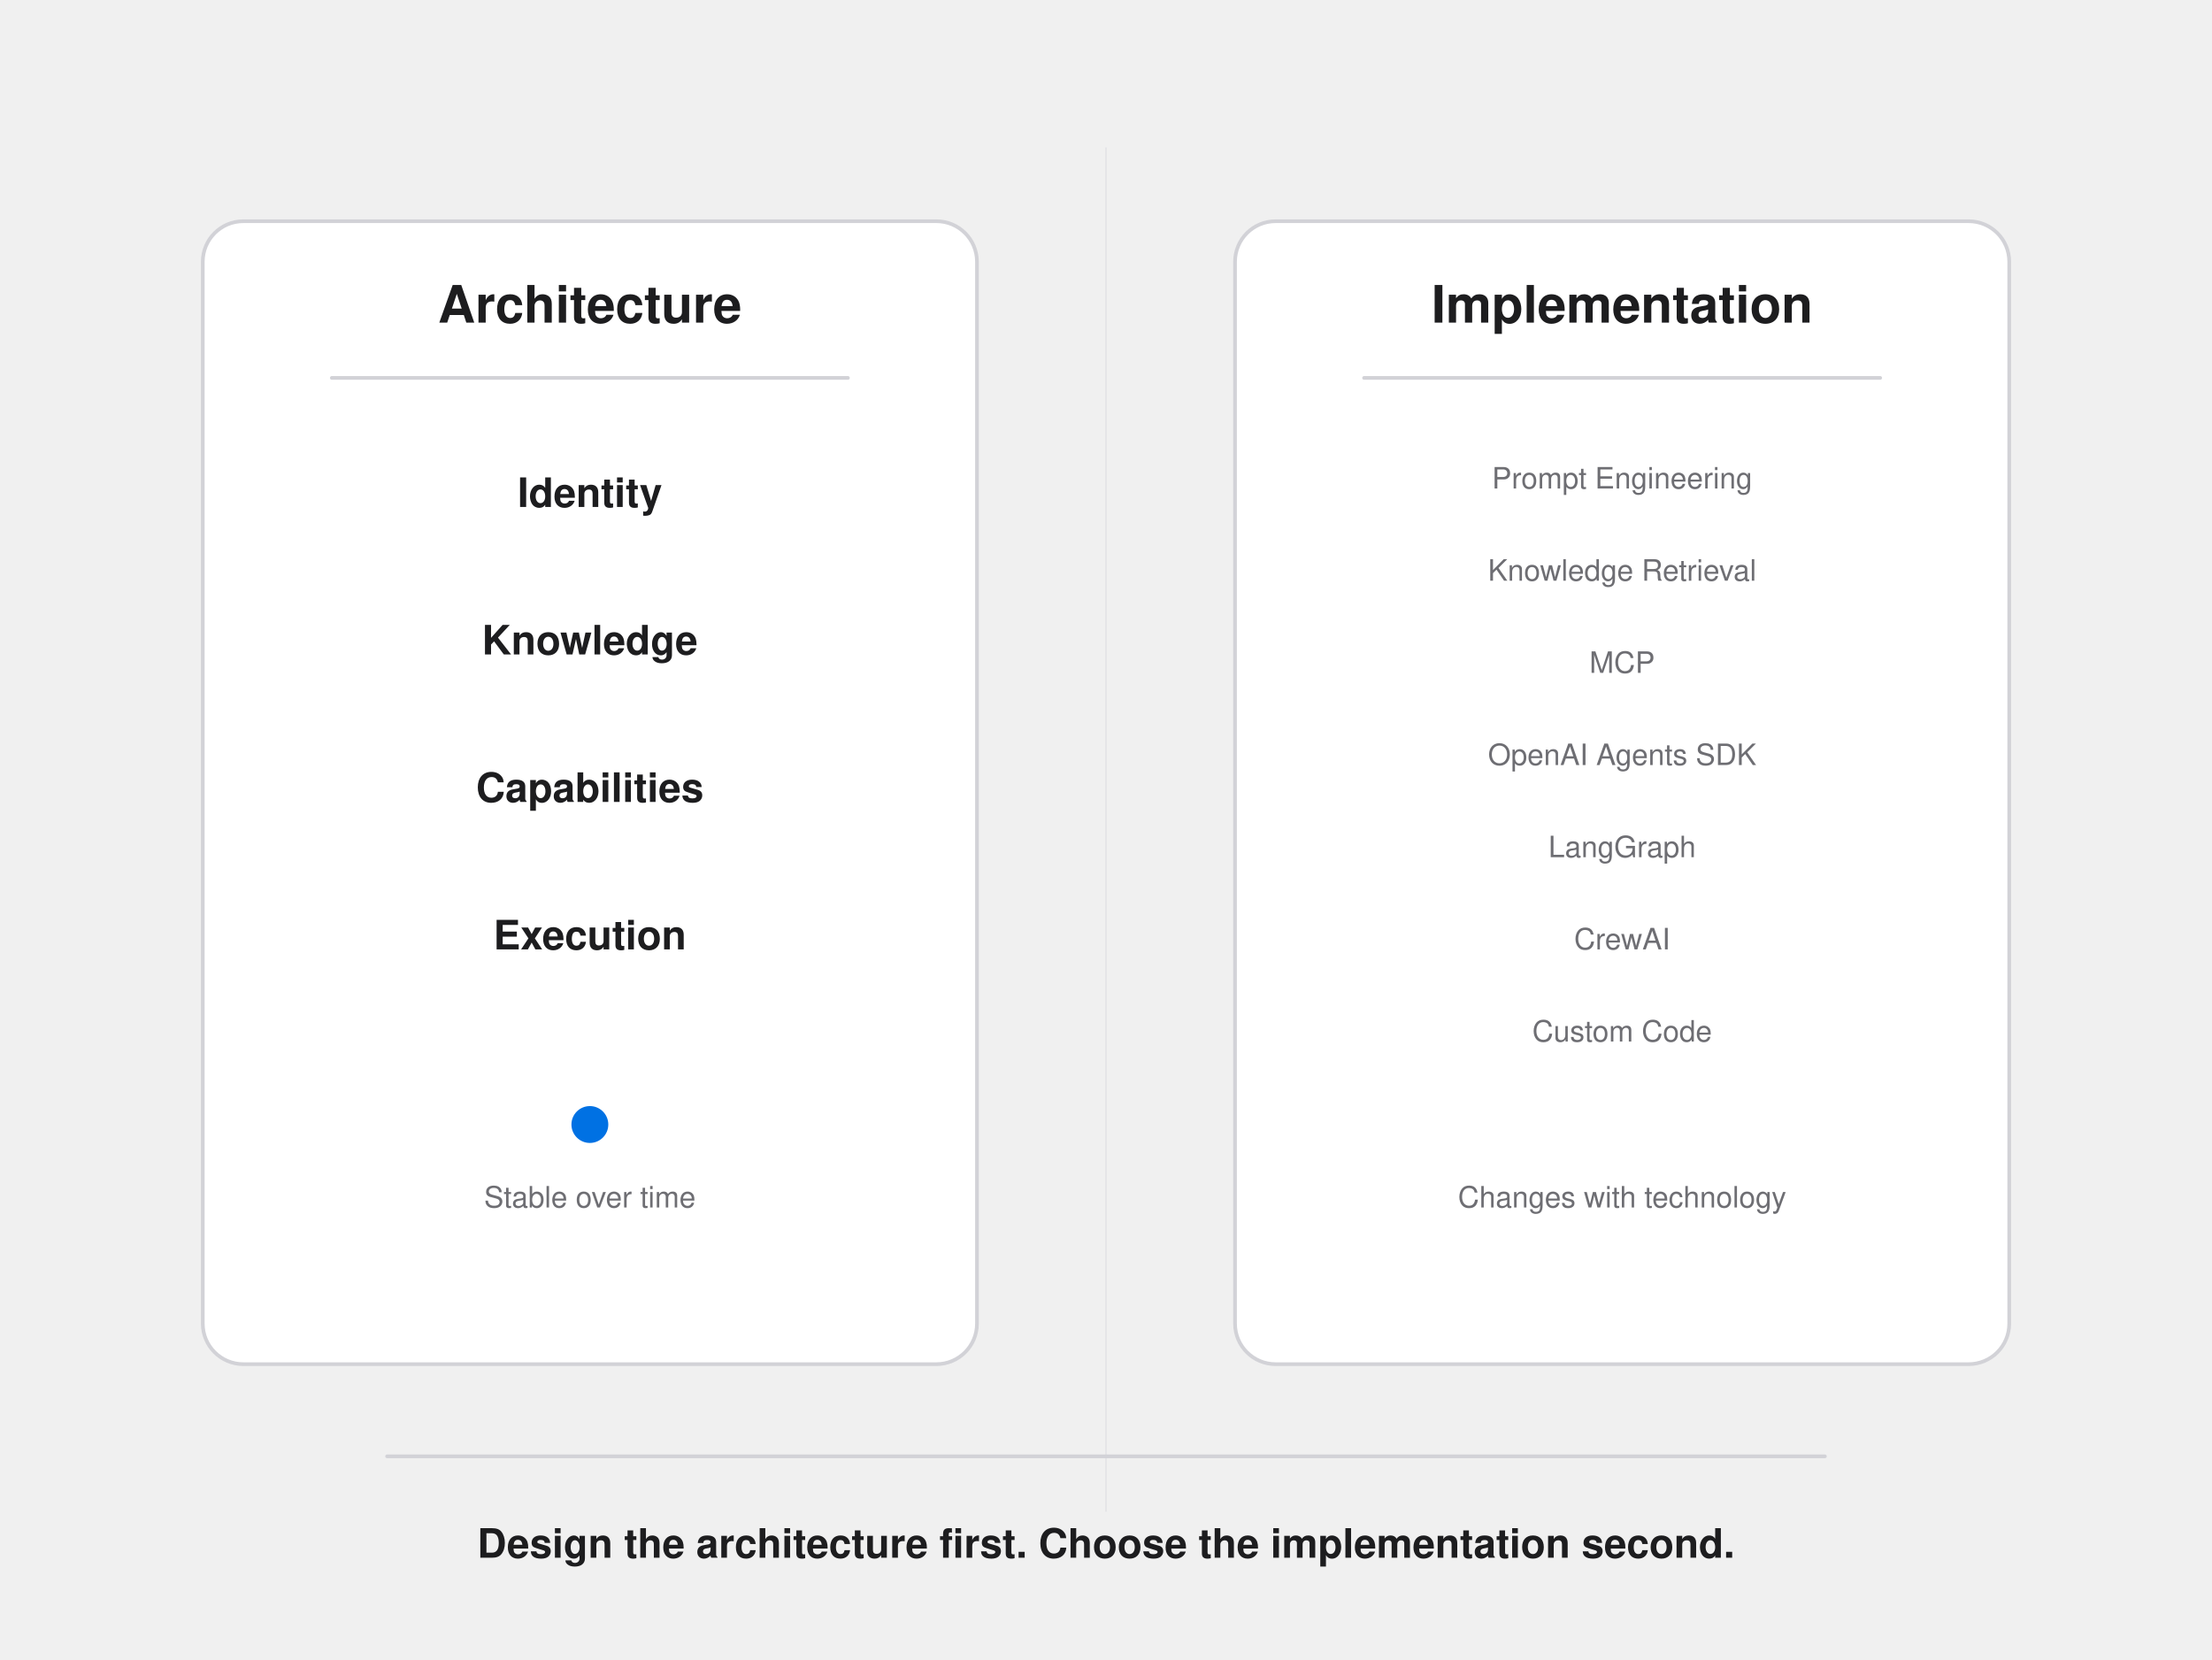
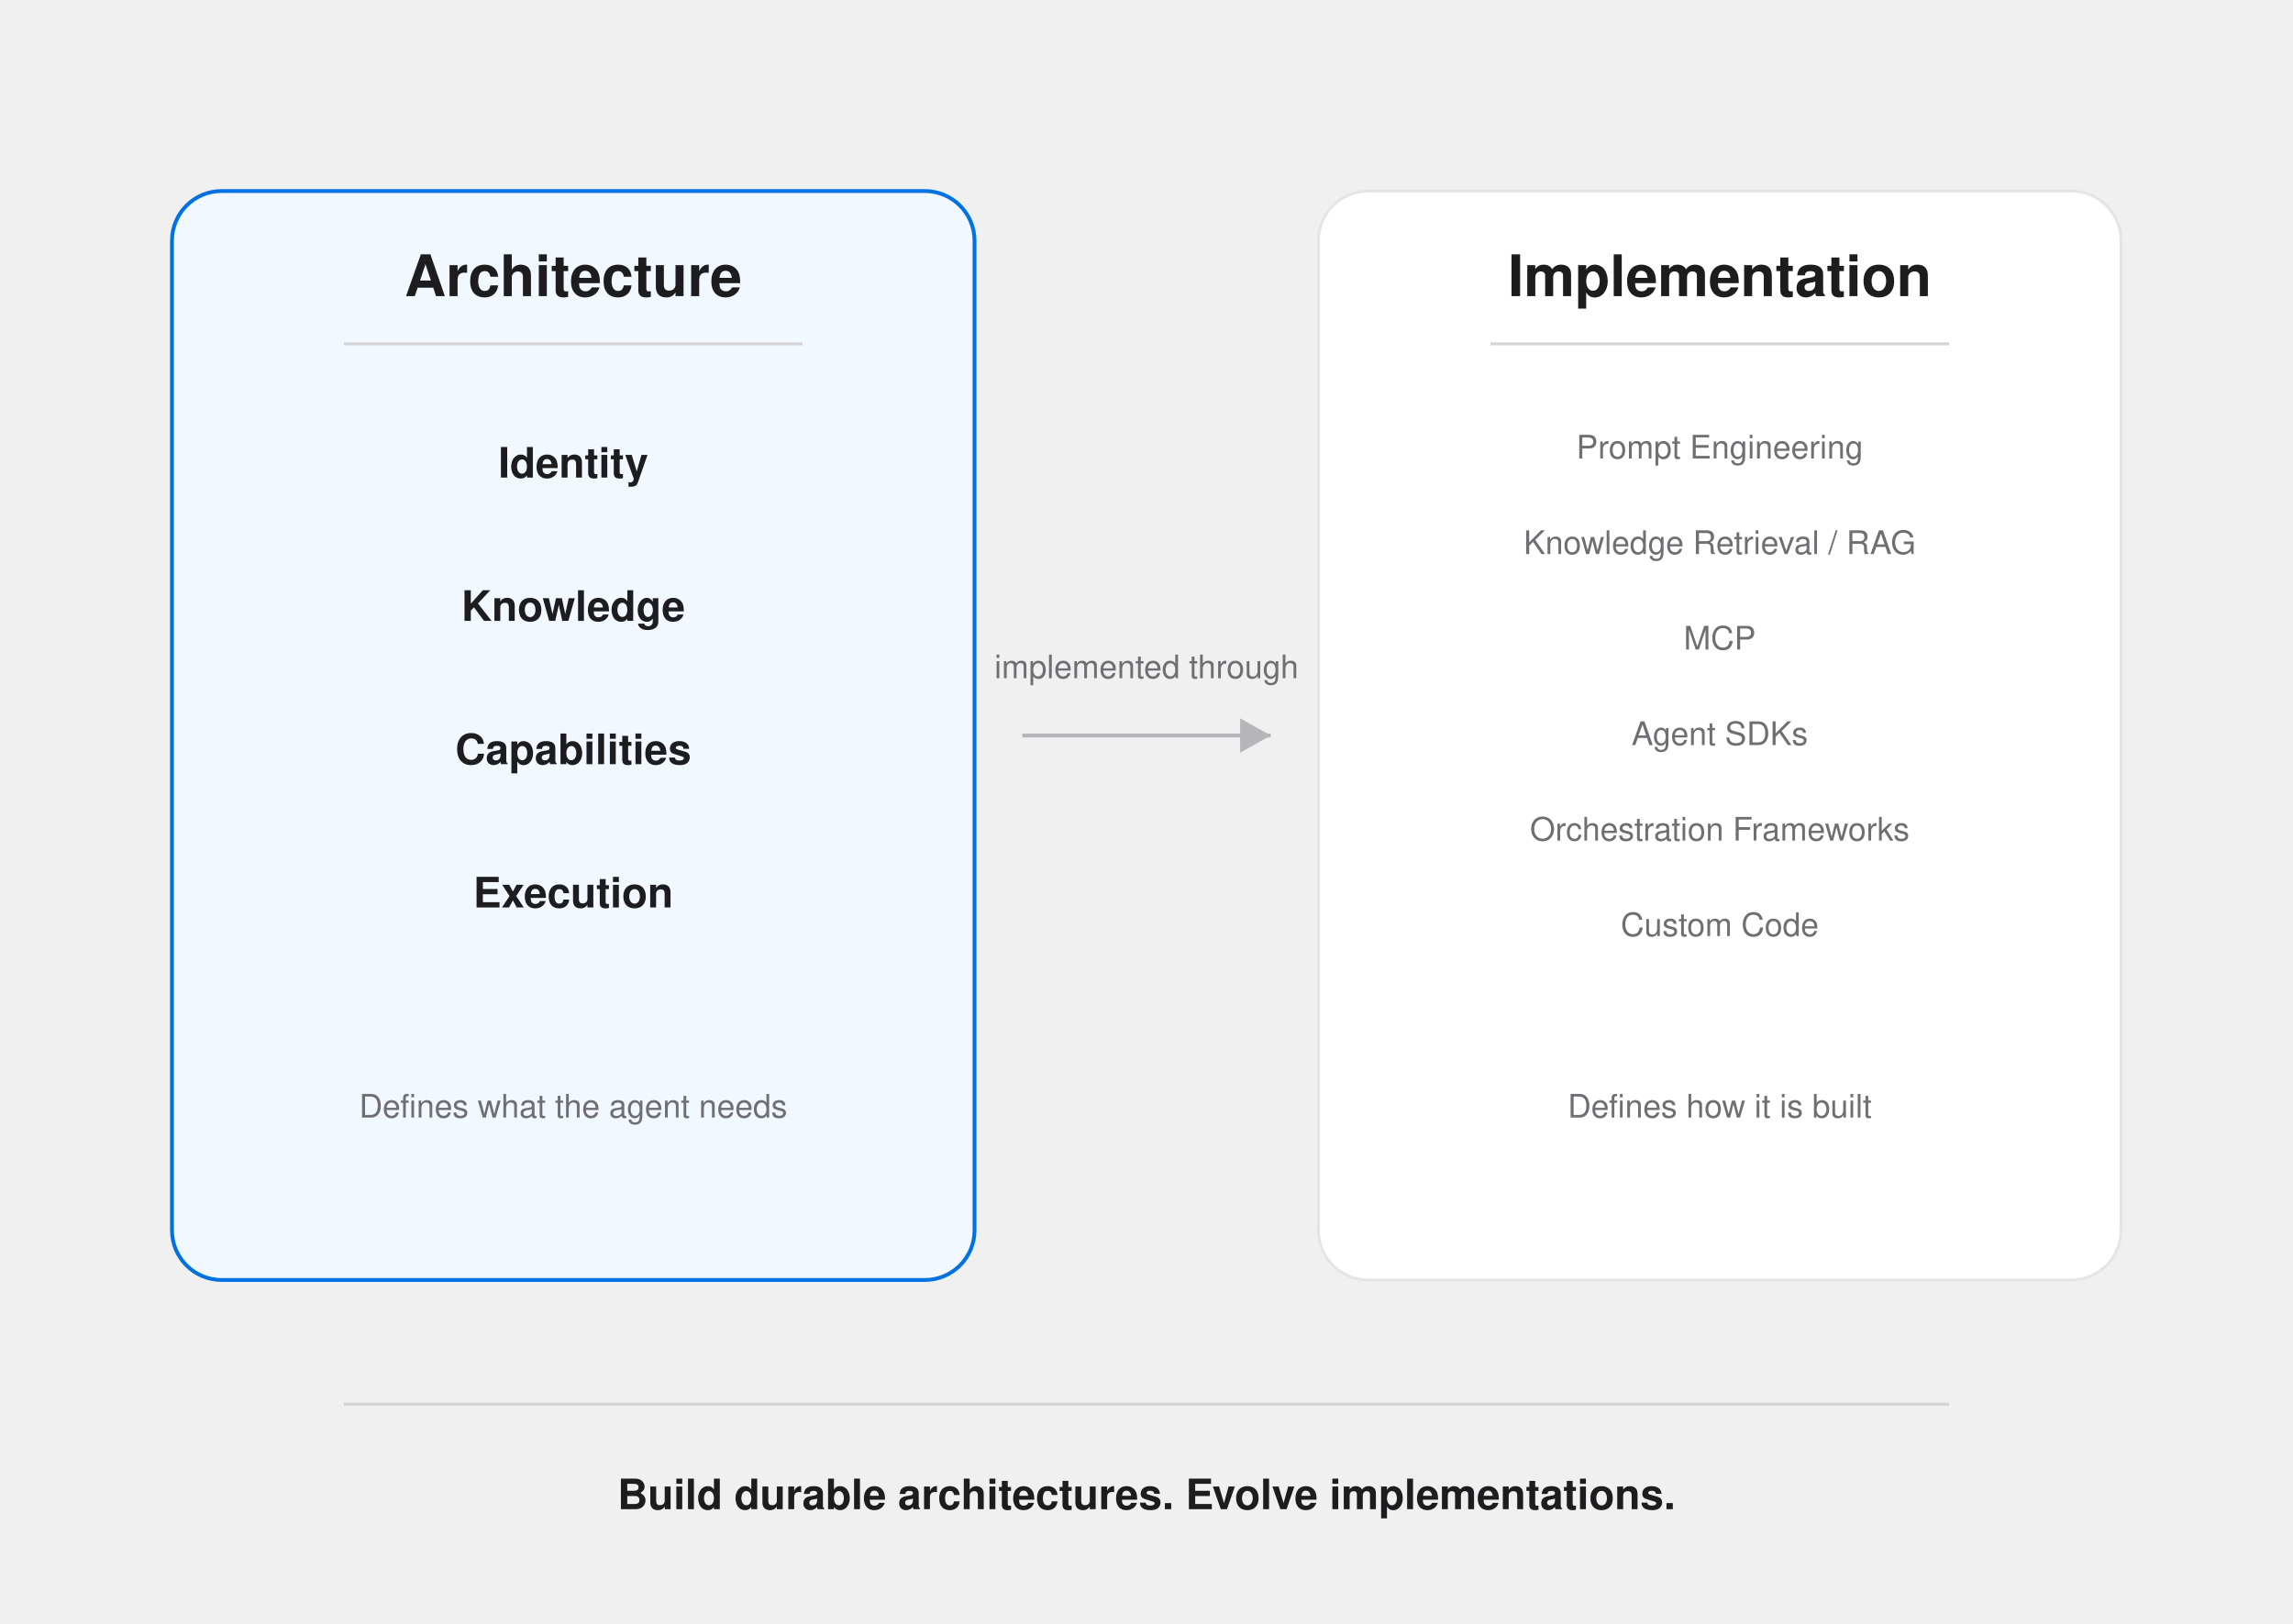
- <svg xmlns="http://www.w3.org/2000/svg" width="1200" height="900" viewBox="0 0 1200 900">
+ <svg xmlns="http://www.w3.org/2000/svg" width="1200" height="850" viewBox="0 0 1200 850">
  <defs>
    <style>
.title{
font-family:-apple-system,BlinkMacSystemFont,"SF Pro Display","Segoe UI",Helvetica,sans-serif;
- font-size:28px;
+ font-size:30px;
font-weight:600;
fill:#1D1D1F;
}
.heading{
font-family:-apple-system,BlinkMacSystemFont,"SF Pro Display","Segoe UI",Helvetica,sans-serif;
font-size:22px;
font-weight:600;
fill:#1D1D1F;
}
.body{
font-family:-apple-system,BlinkMacSystemFont,"SF Pro Text","Segoe UI",Helvetica,sans-serif;
- font-size:16px;
+ font-size:17px;
fill:#6E6E73;
}
.box{
- fill:white;
+ fill:#FFFFFF;
+ stroke:#E5E5E7;
+ stroke-width:1.5;
+ rx:26;
+ }
+ .arch{
+ fill:#F2F8FF;
+ stroke:#0071E3;
+ stroke-width:2;
+ rx:26;
+ }
+ .rule{
stroke:#D2D2D7;
+ stroke-width:1.5;
+ }
+ .arrow{
+ stroke:#B5B5BA;
stroke-width:2;
- rx:22;
- }
- .line{
- stroke:#D2D2D7;
- stroke-width:2;
- stroke-linecap:round;
fill:none;
- }
- .blue{
- fill:#0071E3;
+ marker-end:url(#arrow);
}
</style>
+     <marker id="arrow" markerWidth="9" markerHeight="9" refX="8" refY="4.5" orient="auto">
+       <path d="M0,0 L8,4.5 L0,9" fill="#B5B5BA" />
+     </marker>
  </defs>
-   <rect x="110" y="120" width="420" height="620" rx="28" class="box" />
-   <text x="320" y="175" text-anchor="middle" class="title">
+   <rect x="90" y="100" width="420" height="570" class="arch" />
+   <text x="300" y="155" text-anchor="middle" class="title">
Architecture
</text>
-   <line x1="180" y1="205" x2="460" y2="205" class="line" />
-   <text x="320" y="275" text-anchor="middle" class="heading">
+   <line x1="180" y1="180" x2="420" y2="180" class="rule" />
+   <text x="300" y="250" text-anchor="middle" class="heading">
Identity
</text>
-   <text x="320" y="355" text-anchor="middle" class="heading">
+   <text x="300" y="325" text-anchor="middle" class="heading">
Knowledge
</text>
-   <text x="320" y="435" text-anchor="middle" class="heading">
+   <text x="300" y="400" text-anchor="middle" class="heading">
Capabilities
</text>
-   <text x="320" y="515" text-anchor="middle" class="heading">
+   <text x="300" y="475" text-anchor="middle" class="heading">
Execution
</text>
-   <circle cx="320" cy="610" r="10" class="blue" />
-   <text x="320" y="655" text-anchor="middle" class="body">
- Stable over time
+   <text x="300" y="585" text-anchor="middle" class="body">
+ Defines what the agent needs
</text>
-   <line x1="600" y1="80" x2="600" y2="820" stroke="#E5E5E7" stroke-width="1" />
-   <rect x="670" y="120" width="420" height="620" rx="28" class="box" />
-   <text x="880" y="175" text-anchor="middle" class="title">
+   <rect x="690" y="100" width="420" height="570" class="box" />
+   <text x="900" y="155" text-anchor="middle" class="title">
Implementation
</text>
-   <line x1="740" y1="205" x2="1020" y2="205" class="line" />
-   <text x="880" y="265" text-anchor="middle" class="body">
+   <line x1="780" y1="180" x2="1020" y2="180" class="rule" />
+   <text x="900" y="240" text-anchor="middle" class="body">
Prompt Engineering
</text>
-   <text x="880" y="315" text-anchor="middle" class="body">
- Knowledge Retrieval
+   <text x="900" y="290" text-anchor="middle" class="body">
+ Knowledge Retrieval / RAG
</text>
-   <text x="880" y="365" text-anchor="middle" class="body">
+   <text x="900" y="340" text-anchor="middle" class="body">
MCP
</text>
-   <text x="880" y="415" text-anchor="middle" class="body">
- OpenAI Agents SDK
+   <text x="900" y="390" text-anchor="middle" class="body">
+ Agent SDKs
</text>
-   <text x="880" y="465" text-anchor="middle" class="body">
- LangGraph
+   <text x="900" y="440" text-anchor="middle" class="body">
+ Orchestration Frameworks
</text>
-   <text x="880" y="515" text-anchor="middle" class="body">
- CrewAI
- </text>
-   <text x="880" y="565" text-anchor="middle" class="body">
+   <text x="900" y="490" text-anchor="middle" class="body">
Custom Code
</text>
-   <text x="880" y="655" text-anchor="middle" class="body">
- Changes with technology
+   <text x="900" y="585" text-anchor="middle" class="body">
+ Defines how it is built
</text>
-   <line x1="210" y1="790" x2="990" y2="790" class="line" />
-   <text x="600" y="845" text-anchor="middle" class="heading">
- Design the architecture first. Choose the implementation second.
+   <path d="M535 385 L665 385" class="arrow" />
+   <text x="600" y="355" text-anchor="middle" class="body">
+ implemented through
+ </text>
+   <line x1="180" y1="735" x2="1020" y2="735" class="rule" />
+   <text x="600" y="790" text-anchor="middle" class="heading">
+ Build durable architectures. Evolve implementations.
</text>
</svg>
